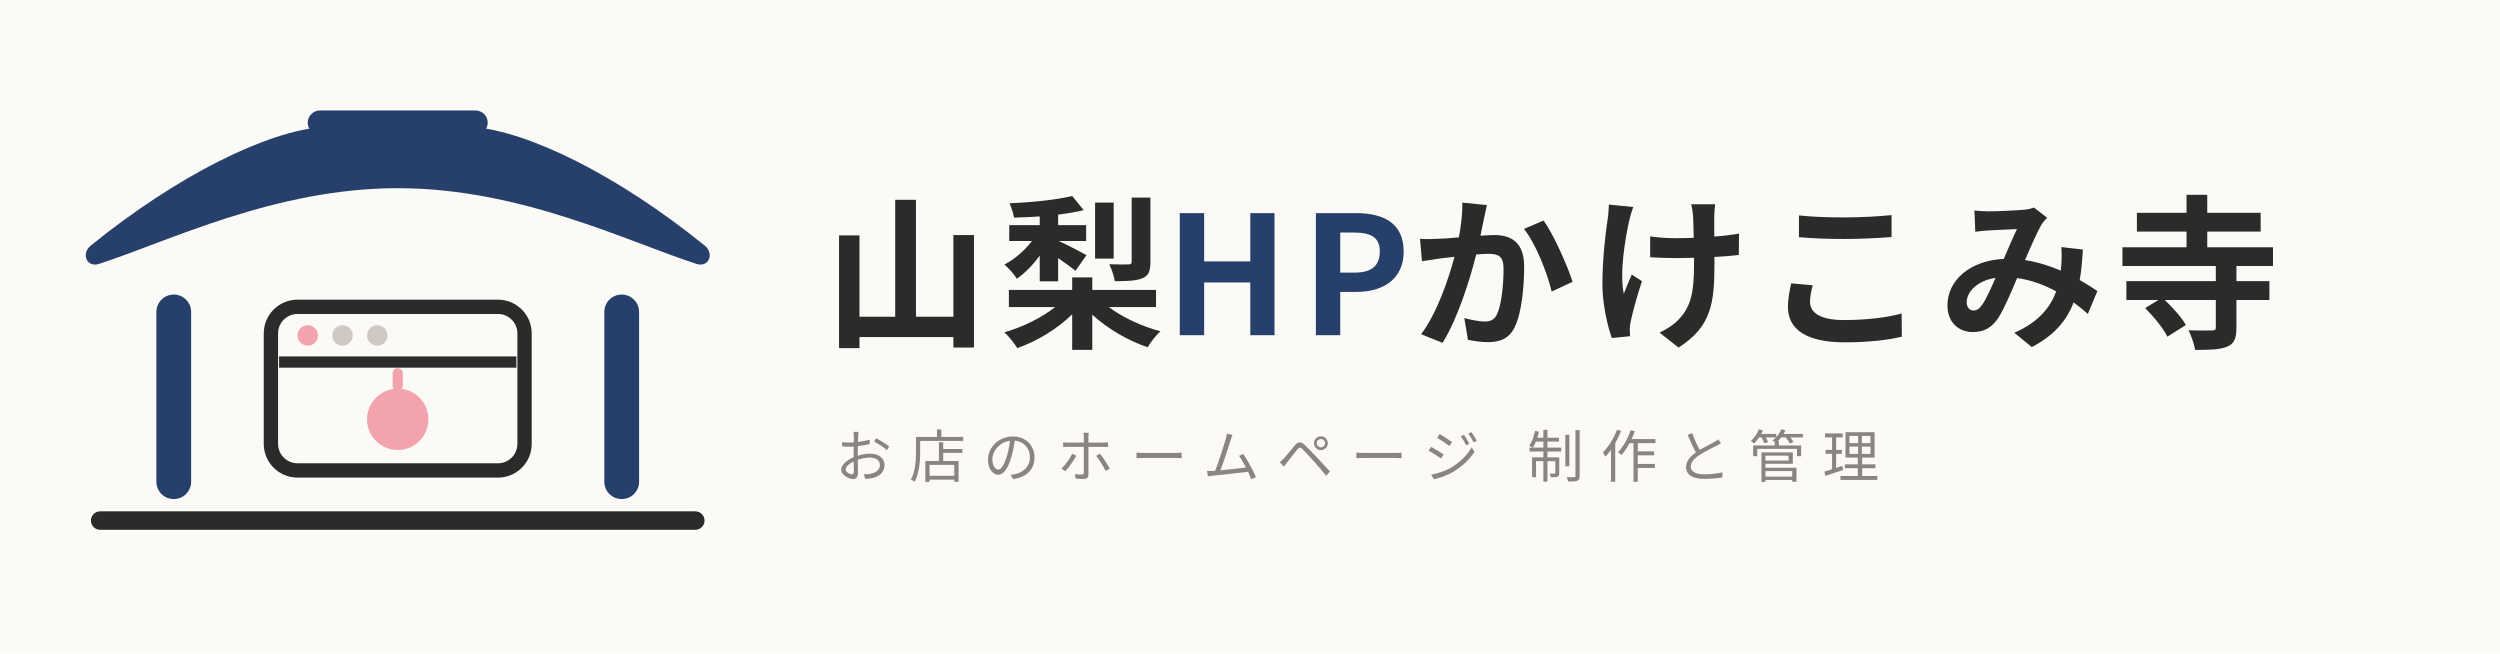
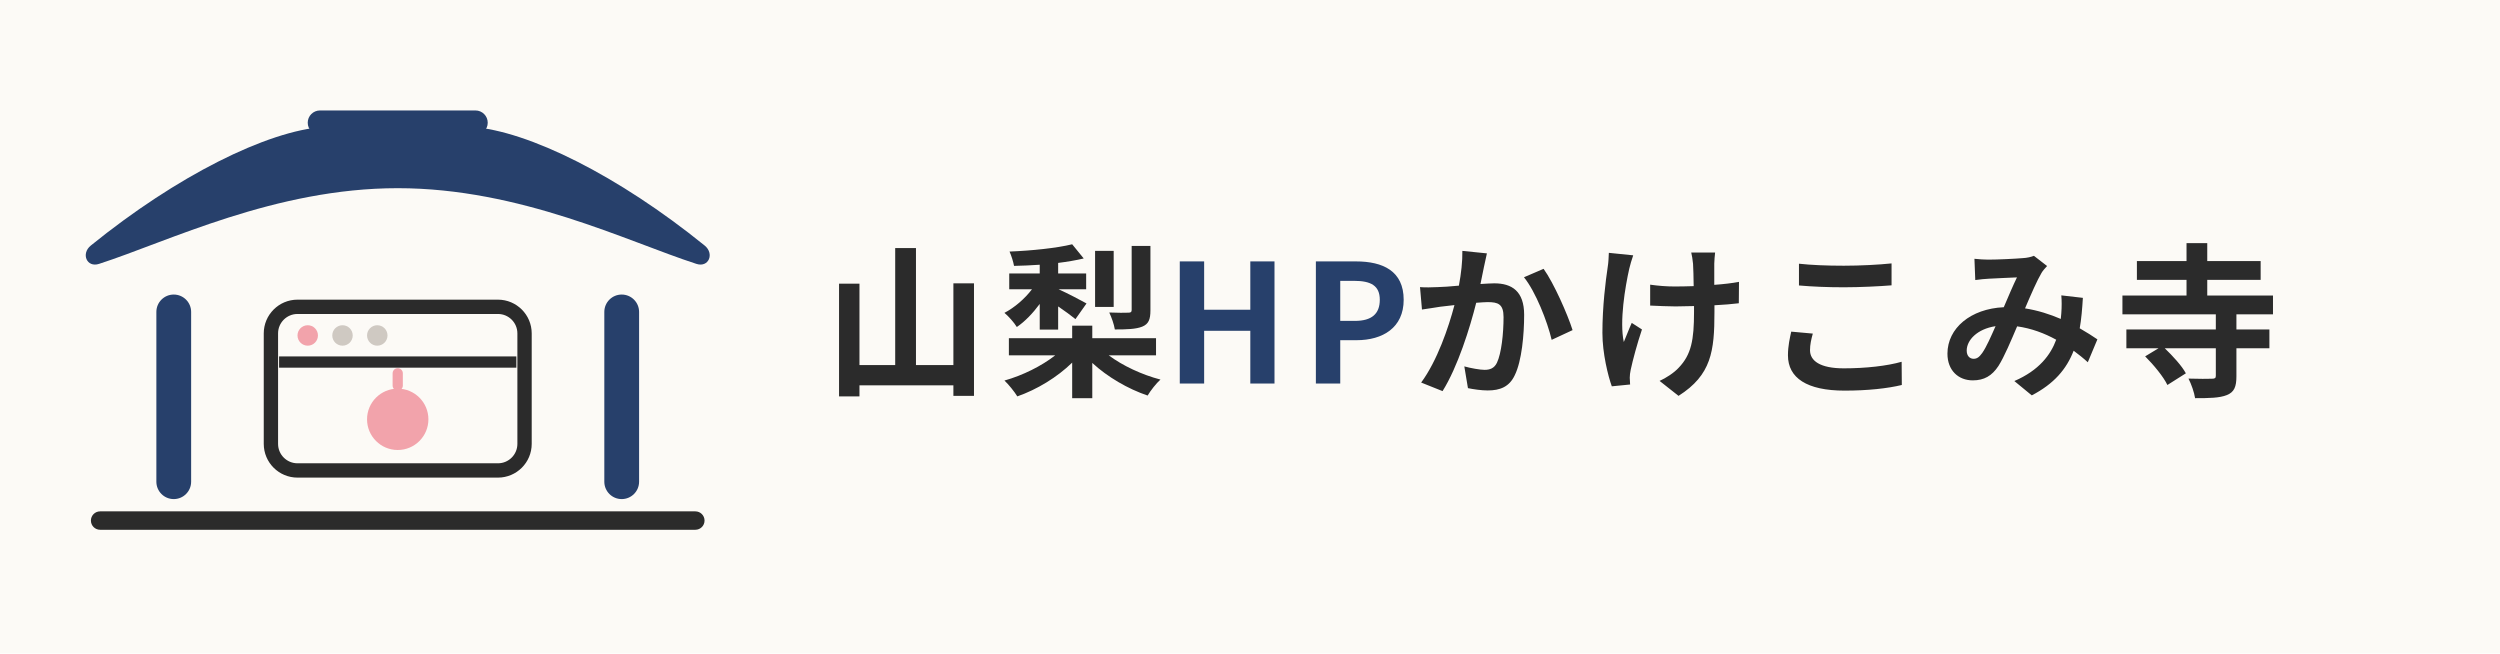
<svg xmlns="http://www.w3.org/2000/svg" viewBox="0 0 880 230" font-family="'Noto Sans CJK JP','Noto Sans JP',sans-serif">
  <rect width="880" height="230" fill="#FCFAF6" />
  <g transform="translate(140,0) scale(0.72)">
    <path d="M -36 62 L 36 62              C 64 64, 108 86, 150 120              C 155 124, 152 131, 146 129              C 112 118, 60 92, 0 92              C -60 92, -112 118, -146 129              C -152 131, -155 124, -150 120              C -108 86, -64 64, -36 62 Z" fill="#27406B" />
    <rect x="-44" y="54" width="88" height="12" rx="6" fill="#27406B" />
    <rect x="-118" y="144" width="17" height="100" rx="8.5" fill="#27406B" />
    <rect x="101" y="144" width="17" height="100" rx="8.5" fill="#27406B" />
    <rect x="-150" y="250" width="300" height="9" rx="4.5" fill="#2B2B2B" />
    <g transform="translate(0,150)">
      <rect x="-62" y="0" width="124" height="80" rx="13" fill="#FCFAF6" stroke="#2B2B2B" stroke-width="7" />
      <line x1="-58" y1="27" x2="58" y2="27" stroke="#2B2B2B" stroke-width="5.5" />
      <circle cx="-44" cy="14" r="5" fill="#F2A3AB" />
      <circle cx="-27" cy="14" r="5" fill="#CFC9C2" />
      <circle cx="-10" cy="14" r="5" fill="#CFC9C2" />
      <rect x="-2.5" y="30" width="5" height="11" rx="2.5" fill="#F2A3AB" />
      <circle cx="0" cy="55" r="15" fill="#F2A3AB" />
    </g>
  </g>
-   <text x="290" y="118" font-size="58" font-weight="700" fill="#2B2B2B" letter-spacing="4">山梨<tspan fill="#27406B">HP</tspan>かけこみ寺</text>
-   <text x="294" y="168" font-size="20" font-weight="500" fill="#8A8580" letter-spacing="6">お店のホームページ 制作と管理</text>
+   <text x="290" y="135" font-size="58" font-weight="700" fill="#2B2B2B" letter-spacing="4">山梨<tspan fill="#27406B">HP</tspan>かけこみ寺</text>
</svg>
